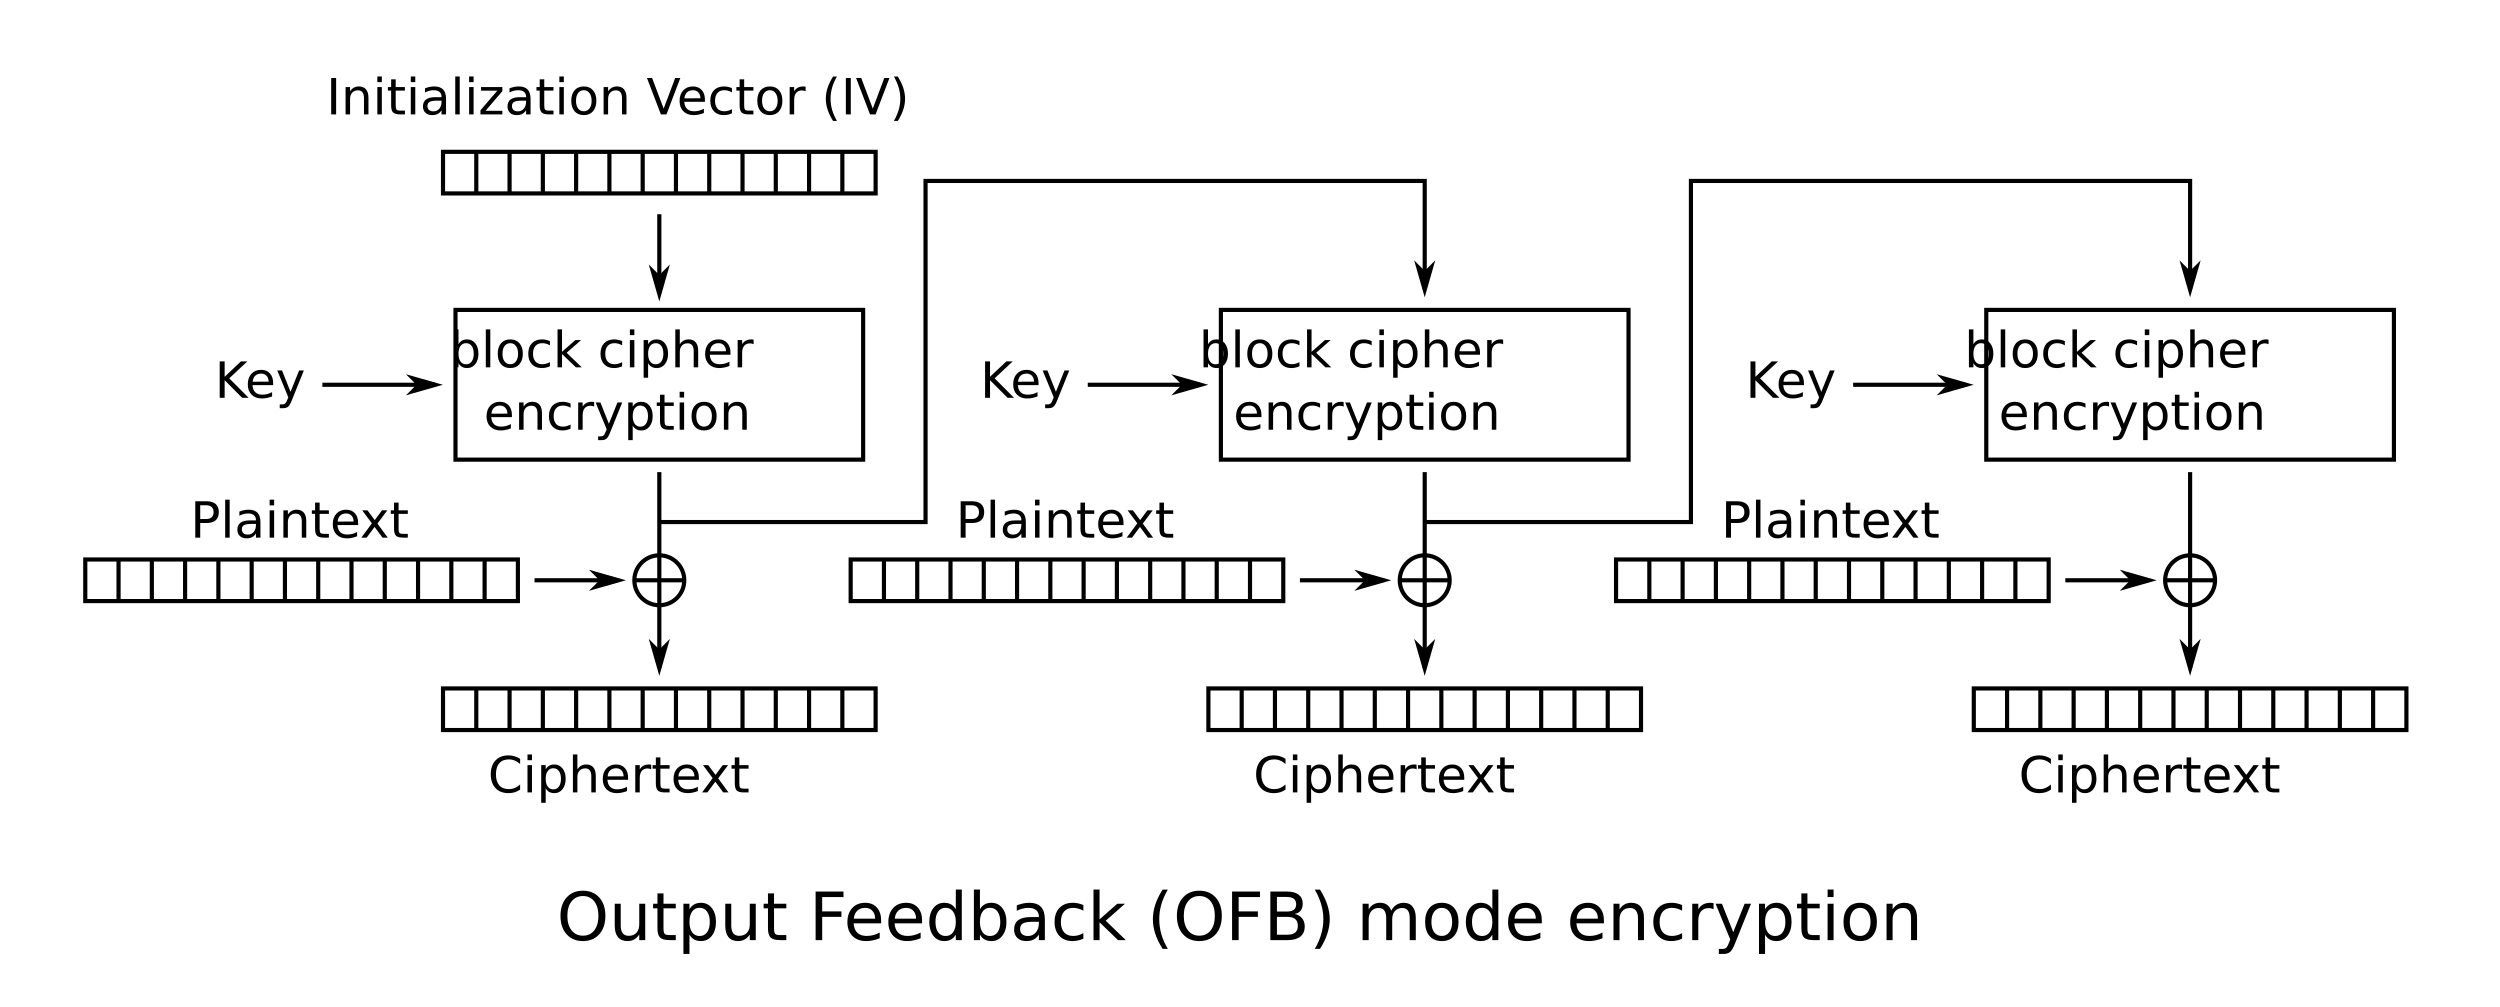
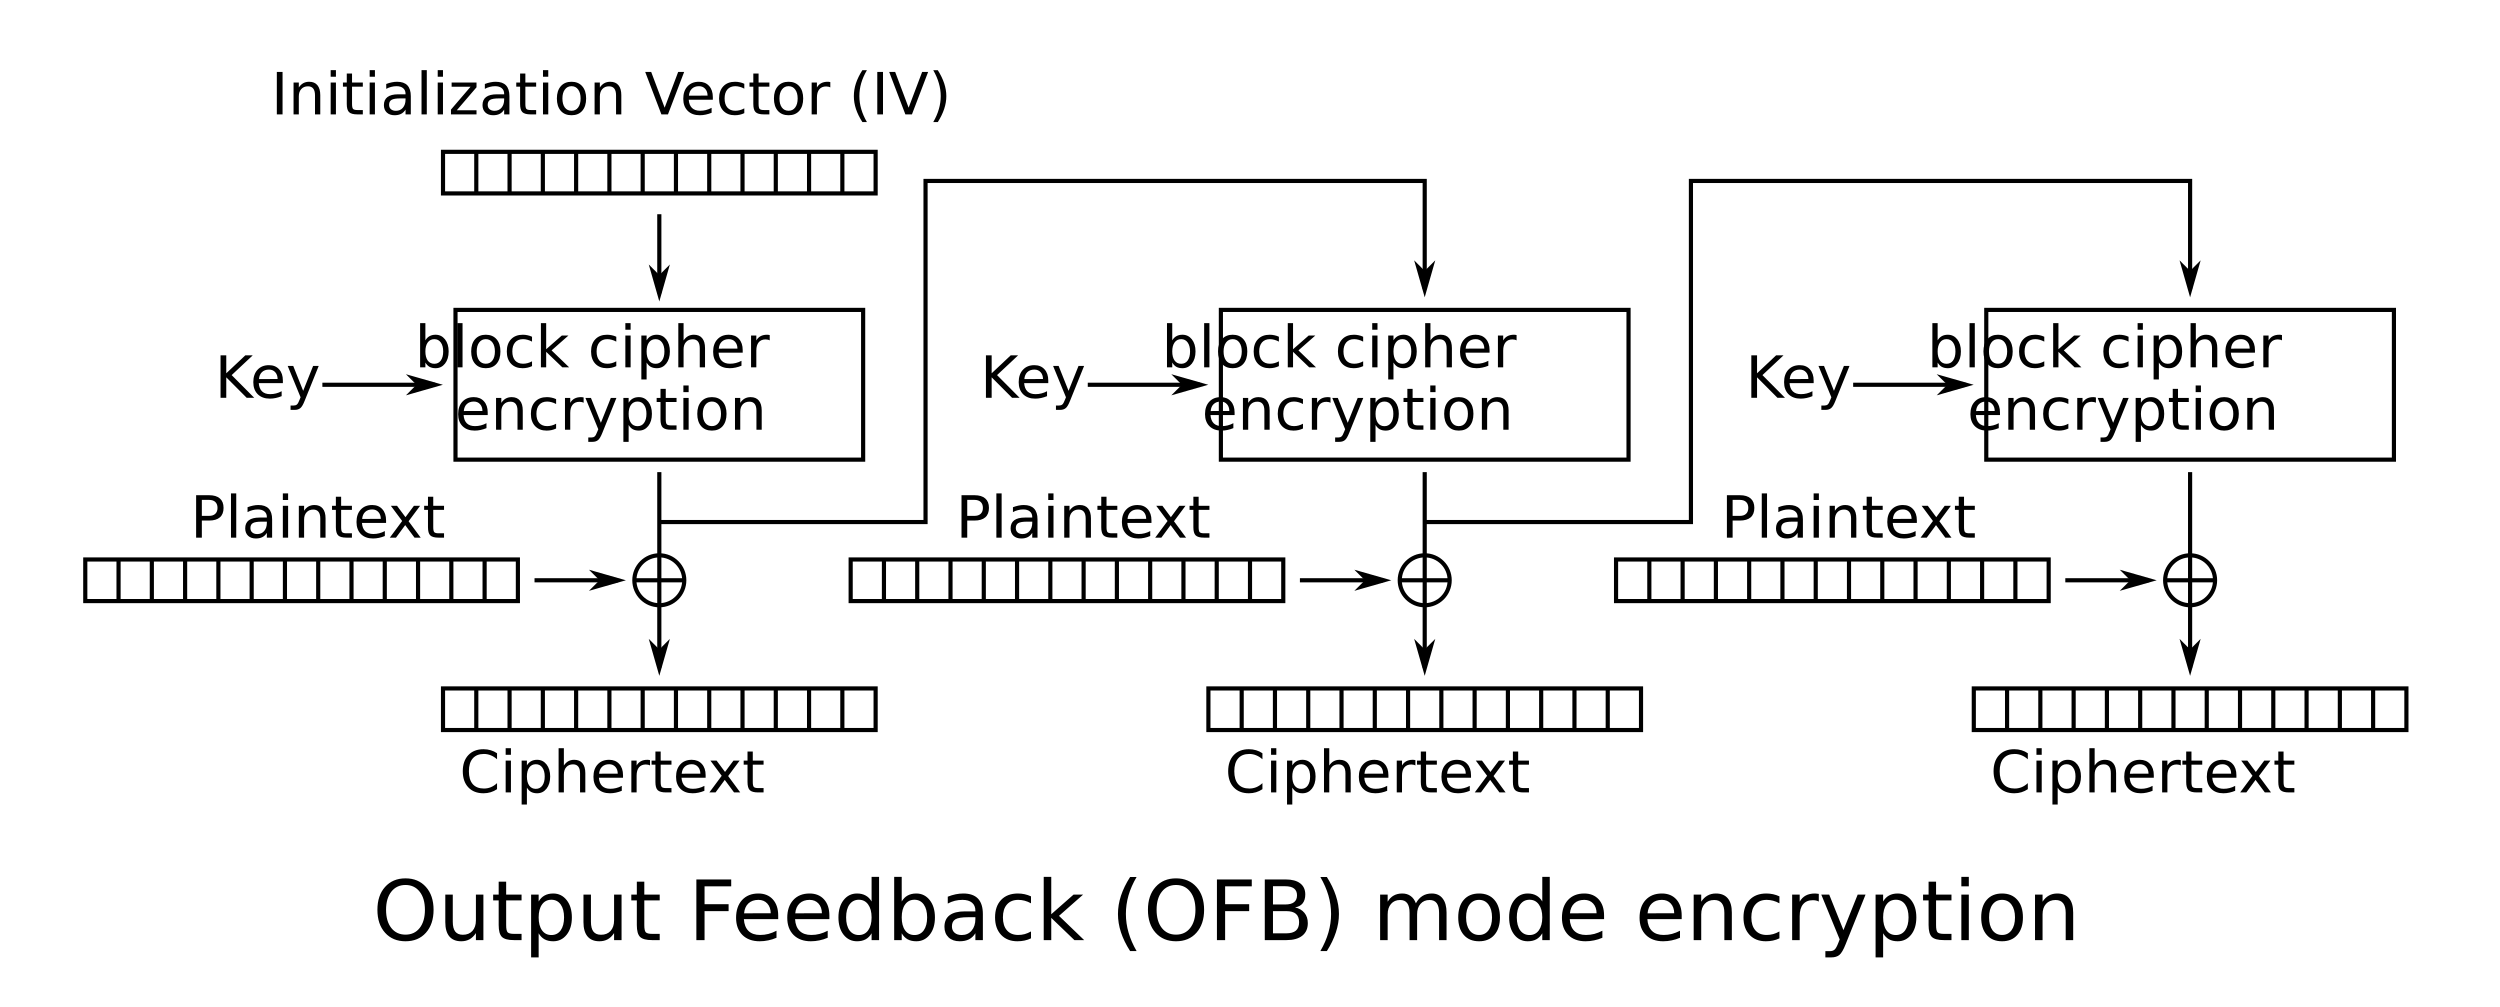
<svg xmlns="http://www.w3.org/2000/svg" width="601" height="242">
  <defs>
    <marker id="a" orient="auto" refX="0" refY="0" style="overflow:visible">
      <path d="m0 0 5-5-17.5 5L5 5z" style="fill-rule:evenodd;stroke:#000;stroke-width:1pt" transform="matrix(-.4 0 0 -.4 -4 0)" />
    </marker>
    <marker id="b" orient="auto" refX="0" refY="0" style="overflow:visible">
      <path d="m0 0 5-5-17.5 5L5 5z" style="fill-rule:evenodd;stroke:#000;stroke-width:1pt" transform="matrix(-.4 0 0 -.4 -4 0)" />
    </marker>
  </defs>
  <g style="display:inline">
-     <text xml:space="preserve" x="310.738" y="226" style="font-size:16px;font-style:normal;font-variant:normal;font-weight:400;font-stretch:normal;text-align:center;line-height:125%;letter-spacing:0;word-spacing:0;writing-mode:lr-tb;text-anchor:middle;fill:#000;fill-opacity:1;stroke:none;font-family:DejaVu Sans;-inkscape-font-specification:DejaVu Sans">
+     <text xml:space="preserve" x="310.738" y="226" style="font-size:20px;font-style:normal;font-variant:normal;font-weight:400;font-stretch:normal;text-align:center;line-height:125%;letter-spacing:0;word-spacing:0;writing-mode:lr-tb;text-anchor:middle;fill:#000;fill-opacity:1;stroke:none;font-family:DejaVu Sans,Segoue UI,Helvetica,Arial;-inkscape-font-specification:DejaVu Sans">
      <tspan x="310.738" y="226">Output Feedback (OFB) mode encryption</tspan>
    </text>
-     <text xml:space="preserve" x="137.961" y="904.673" style="font-size:12px;font-style:normal;font-variant:normal;font-weight:400;font-stretch:normal;text-align:center;line-height:125%;letter-spacing:0;word-spacing:0;writing-mode:lr-tb;text-anchor:middle;fill:#000;fill-opacity:1;stroke:none;font-family:DejaVu Sans;-inkscape-font-specification:DejaVu Sans" transform="translate(20 -816.362)">
+     <text xml:space="preserve" x="137.961" y="904.673" style="font-size:14px;font-style:normal;font-variant:normal;font-weight:400;font-stretch:normal;text-align:center;line-height:125%;letter-spacing:0;word-spacing:0;writing-mode:lr-tb;text-anchor:middle;fill:#000;fill-opacity:1;stroke:none;font-family:DejaVu Sans,Segoue UI,Helvetica,Arial;-inkscape-font-specification:DejaVu Sans" transform="translate(20 -816.362)">
      <tspan x="137.961" y="904.673">block cipher</tspan>
      <tspan x="137.961" y="919.673" style="font-weight:400">encryption</tspan>
    </text>
    <path d="M89.5 80.5h98v36h-98z" style="fill:none;stroke:#000;stroke-width:1;stroke-linecap:square;stroke-miterlimit:4;stroke-opacity:1;stroke-dasharray:none;stroke-dashoffset:0" transform="translate(20 -6)" />
    <path d="M88.5 48.5h8v10h-8zM96.5 48.5h8v10h-8zM104.5 48.5h8v10h-8zM112.5 48.5h8v10h-8zM120.5 48.5h8v10h-8zM128.5 48.5h8v10h-8zM136.5 48.5h8v10h-8zM144.5 48.5h8v10h-8zM152.5 48.5h8v10h-8zM160.5 48.5h8v10h-8zM168.5 48.5h8v10h-8zM176.5 48.5h8v10h-8zM184.5 48.5h8v10h-8z" style="fill:none;stroke:#000;stroke-width:1;stroke-linecap:square;stroke-miterlimit:4;stroke-opacity:1;stroke-dasharray:none;stroke-dashoffset:0" transform="translate(18 -12)" />
-     <text xml:space="preserve" x="51.643" y="95.626" style="font-size:12px;font-style:normal;font-variant:normal;font-weight:400;font-stretch:normal;text-align:start;line-height:125%;letter-spacing:0;word-spacing:0;text-anchor:start;fill:#000;fill-opacity:1;stroke:none;font-family:DejaVu Sans;-inkscape-font-specification:Sans">
+     <text xml:space="preserve" x="51.643" y="95.626" style="font-size:14px;font-style:normal;font-variant:normal;font-weight:400;font-stretch:normal;text-align:start;line-height:125%;letter-spacing:0;word-spacing:0;text-anchor:start;fill:#000;fill-opacity:1;stroke:none;font-family:DejaVu Sans,Segoue UI,Helvetica,Arial;-inkscape-font-specification:Sans">
      <tspan x="51.643" y="95.626">Key</tspan>
    </text>
    <path d="M88.5 48.5h8v10h-8zM96.5 48.5h8v10h-8zM104.5 48.5h8v10h-8zM112.5 48.5h8v10h-8zM120.5 48.5h8v10h-8zM128.5 48.5h8v10h-8zM136.5 48.5h8v10h-8zM144.5 48.5h8v10h-8zM152.5 48.5h8v10h-8zM160.5 48.5h8v10h-8zM168.5 48.5h8v10h-8zM176.5 48.5h8v10h-8zM184.5 48.5h8v10h-8z" style="fill:none;stroke:#000;stroke-width:1;stroke-linecap:square;stroke-miterlimit:4;stroke-opacity:1;stroke-dasharray:none;stroke-dashoffset:0" transform="translate(18 117)" />
-     <text xml:space="preserve" x="158.31" y="190.5" style="font-size:12px;font-style:normal;font-variant:normal;font-weight:400;font-stretch:normal;text-align:start;line-height:125%;letter-spacing:0;word-spacing:0;text-anchor:start;fill:#000;fill-opacity:1;stroke:none;font-family:DejaVu Sans;-inkscape-font-specification:Sans">
+     <text xml:space="preserve" x="158.31" y="190.5" style="font-size:14px;font-style:normal;font-variant:normal;font-weight:400;font-stretch:normal;text-align:start;line-height:125%;letter-spacing:0;word-spacing:0;text-anchor:start;fill:#000;fill-opacity:1;stroke:none;font-family:DejaVu Sans,Segoue UI,Helvetica,Arial;-inkscape-font-specification:Sans">
      <tspan x="158.31" y="190.5" style="text-align:center;text-anchor:middle">Ciphertext</tspan>
    </text>
    <path d="M158.5 113.5v47" style="fill:none;stroke:#000;stroke-width:1px;stroke-linecap:butt;stroke-linejoin:miter;stroke-opacity:1;marker-end:url(#a)" />
    <path d="M77.5 92.5h27" style="fill:none;stroke:#000;stroke-width:1px;stroke-linecap:butt;stroke-linejoin:miter;stroke-opacity:1;marker-end:url(#a)" />
    <path d="M158.5 51.5v19" style="fill:none;stroke:#000;stroke-width:1px;stroke-linecap:butt;stroke-linejoin:miter;stroke-opacity:1;marker-end:url(#a)" />
-     <text xml:space="preserve" x="158.058" y="27.5" style="font-size:12px;font-style:normal;font-variant:normal;font-weight:400;font-stretch:normal;text-align:center;line-height:125%;letter-spacing:0;word-spacing:0;writing-mode:lr-tb;text-anchor:middle;fill:#000;fill-opacity:1;stroke:none;display:inline;font-family:DejaVu Sans;-inkscape-font-specification:DejaVu Sans">
-       <tspan x="158.058" y="27.5" style="font-size:12px;font-style:normal;font-variant:normal;font-weight:400;font-stretch:normal;text-align:center;line-height:125%;writing-mode:lr-tb;text-anchor:middle;font-family:DejaVu Sans;-inkscape-font-specification:DejaVu Sans">Initialization Vector (IV)</tspan>
+     <text xml:space="preserve" x="158.058" y="27.5" style="font-size:14px;font-style:normal;font-variant:normal;font-weight:400;font-stretch:normal;text-align:center;line-height:125%;letter-spacing:0;word-spacing:0;writing-mode:lr-tb;text-anchor:middle;fill:#000;fill-opacity:1;stroke:none;display:inline;font-family:DejaVu Sans,Segoue UI,Helvetica,Arial;-inkscape-font-specification:DejaVu Sans">
+       <tspan x="158.058" y="27.5" style="font-size:14px;font-style:normal;font-variant:normal;font-weight:400;font-stretch:normal;text-align:center;line-height:125%;writing-mode:lr-tb;text-anchor:middle;font-family:DejaVu Sans,Segoue UI,Helvetica,Arial;-inkscape-font-specification:DejaVu Sans">Initialization Vector (IV)</tspan>
    </text>
    <g style="display:inline">
      <path d="M146.5 133.5a6 6 0 1 1-12 0 6 6 0 0 1 12 0z" style="fill:none;stroke:#000;stroke-width:1;stroke-linecap:square;stroke-miterlimit:4;stroke-opacity:1;stroke-dasharray:none;stroke-dashoffset:0" transform="translate(18 6)" />
      <path d="M132.5 133.5h12" style="fill:none;stroke:#000;stroke-width:1px;stroke-linecap:butt;stroke-linejoin:miter;stroke-opacity:1" transform="translate(20 6)" />
    </g>
    <path d="M158.5 125.5h64v-82h120v26" style="fill:none;stroke:#000;stroke-width:1px;stroke-linecap:butt;stroke-linejoin:miter;stroke-opacity:1;marker-end:url(#b)" />
    <g style="display:inline">
-       <text xml:space="preserve" x="137.961" y="904.673" style="font-size:12px;font-style:normal;font-variant:normal;font-weight:400;font-stretch:normal;text-align:center;line-height:125%;letter-spacing:0;word-spacing:0;writing-mode:lr-tb;text-anchor:middle;fill:#000;fill-opacity:1;stroke:none;font-family:DejaVu Sans;-inkscape-font-specification:DejaVu Sans" transform="translate(204 -816.362)">
+       <text xml:space="preserve" x="137.961" y="904.673" style="font-size:14px;font-style:normal;font-variant:normal;font-weight:400;font-stretch:normal;text-align:center;line-height:125%;letter-spacing:0;word-spacing:0;writing-mode:lr-tb;text-anchor:middle;fill:#000;fill-opacity:1;stroke:none;font-family:DejaVu Sans,Segoue UI,Helvetica,Arial;-inkscape-font-specification:DejaVu Sans" transform="translate(204 -816.362)">
        <tspan x="137.961" y="904.673">block cipher</tspan>
        <tspan x="137.961" y="919.673" style="font-weight:400">encryption</tspan>
      </text>
      <path d="M89.5 80.5h98v36h-98z" style="fill:none;stroke:#000;stroke-width:1;stroke-linecap:square;stroke-miterlimit:4;stroke-opacity:1;stroke-dasharray:none;stroke-dashoffset:0" transform="translate(204 -6)" />
    </g>
-     <text xml:space="preserve" x="235.643" y="95.626" style="font-size:12px;font-style:normal;font-variant:normal;font-weight:400;font-stretch:normal;text-align:start;line-height:125%;letter-spacing:0;word-spacing:0;text-anchor:start;fill:#000;fill-opacity:1;stroke:none;display:inline;font-family:DejaVu Sans;-inkscape-font-specification:Sans">
+     <text xml:space="preserve" x="235.643" y="95.626" style="font-size:14px;font-style:normal;font-variant:normal;font-weight:400;font-stretch:normal;text-align:start;line-height:125%;letter-spacing:0;word-spacing:0;text-anchor:start;fill:#000;fill-opacity:1;stroke:none;display:inline;font-family:DejaVu Sans,Segoue UI,Helvetica,Arial;-inkscape-font-specification:Sans">
      <tspan x="235.643" y="95.626">Key</tspan>
    </text>
    <g style="display:inline">
      <path d="M88.5 48.5h8v10h-8zM96.5 48.5h8v10h-8zM104.5 48.5h8v10h-8zM112.5 48.5h8v10h-8zM120.5 48.5h8v10h-8zM128.5 48.5h8v10h-8zM136.5 48.5h8v10h-8zM144.5 48.5h8v10h-8zM152.5 48.5h8v10h-8zM160.5 48.5h8v10h-8zM168.5 48.5h8v10h-8zM176.5 48.5h8v10h-8zM184.5 48.5h8v10h-8z" style="fill:none;stroke:#000;stroke-width:1;stroke-linecap:square;stroke-miterlimit:4;stroke-opacity:1;stroke-dasharray:none;stroke-dashoffset:0" transform="translate(202 117)" />
    </g>
-     <text xml:space="preserve" x="342.31" y="190.5" style="font-size:12px;font-style:normal;font-variant:normal;font-weight:400;font-stretch:normal;text-align:start;line-height:125%;letter-spacing:0;word-spacing:0;text-anchor:start;fill:#000;fill-opacity:1;stroke:none;display:inline;font-family:DejaVu Sans;-inkscape-font-specification:Sans">
+     <text xml:space="preserve" x="342.31" y="190.5" style="font-size:14px;font-style:normal;font-variant:normal;font-weight:400;font-stretch:normal;text-align:start;line-height:125%;letter-spacing:0;word-spacing:0;text-anchor:start;fill:#000;fill-opacity:1;stroke:none;display:inline;font-family:DejaVu Sans,Segoue UI,Helvetica,Arial;-inkscape-font-specification:Sans">
      <tspan x="342.31" y="190.5" style="text-align:center;text-anchor:middle">Ciphertext</tspan>
    </text>
    <path d="M342.5 113.5v47" style="fill:none;stroke:#000;stroke-width:1px;stroke-linecap:butt;stroke-linejoin:miter;stroke-opacity:1;marker-end:url(#a);display:inline" />
    <path d="M261.5 92.5h27" style="fill:none;stroke:#000;stroke-width:1px;stroke-linecap:butt;stroke-linejoin:miter;stroke-opacity:1;marker-end:url(#a);display:inline" />
    <g style="display:inline">
-       <text xml:space="preserve" x="137.961" y="904.673" style="font-size:12px;font-style:normal;font-variant:normal;font-weight:400;font-stretch:normal;text-align:center;line-height:125%;letter-spacing:0;word-spacing:0;writing-mode:lr-tb;text-anchor:middle;fill:#000;fill-opacity:1;stroke:none;font-family:DejaVu Sans;-inkscape-font-specification:DejaVu Sans" transform="translate(388 -816.362)">
+       <text xml:space="preserve" x="137.961" y="904.673" style="font-size:14px;font-style:normal;font-variant:normal;font-weight:400;font-stretch:normal;text-align:center;line-height:125%;letter-spacing:0;word-spacing:0;writing-mode:lr-tb;text-anchor:middle;fill:#000;fill-opacity:1;stroke:none;font-family:DejaVu Sans,Segoue UI,Helvetica,Arial;-inkscape-font-specification:DejaVu Sans" transform="translate(388 -816.362)">
        <tspan x="137.961" y="904.673">block cipher</tspan>
        <tspan x="137.961" y="919.673" style="font-weight:400">encryption</tspan>
      </text>
      <path d="M89.5 80.5h98v36h-98z" style="fill:none;stroke:#000;stroke-width:1;stroke-linecap:square;stroke-miterlimit:4;stroke-opacity:1;stroke-dasharray:none;stroke-dashoffset:0" transform="translate(388 -6)" />
    </g>
-     <text xml:space="preserve" x="419.643" y="95.626" style="font-size:12px;font-style:normal;font-variant:normal;font-weight:400;font-stretch:normal;text-align:start;line-height:125%;letter-spacing:0;word-spacing:0;text-anchor:start;fill:#000;fill-opacity:1;stroke:none;display:inline;font-family:DejaVu Sans;-inkscape-font-specification:Sans">
+     <text xml:space="preserve" x="419.643" y="95.626" style="font-size:14px;font-style:normal;font-variant:normal;font-weight:400;font-stretch:normal;text-align:start;line-height:125%;letter-spacing:0;word-spacing:0;text-anchor:start;fill:#000;fill-opacity:1;stroke:none;display:inline;font-family:DejaVu Sans,Segoue UI,Helvetica,Arial;-inkscape-font-specification:Sans">
      <tspan x="419.643" y="95.626">Key</tspan>
    </text>
    <g style="display:inline">
      <path d="M88.5 48.5h8v10h-8zM96.5 48.5h8v10h-8zM104.5 48.5h8v10h-8zM112.5 48.5h8v10h-8zM120.5 48.5h8v10h-8zM128.5 48.5h8v10h-8zM136.5 48.5h8v10h-8zM144.5 48.5h8v10h-8zM152.5 48.5h8v10h-8zM160.5 48.5h8v10h-8zM168.5 48.5h8v10h-8zM176.5 48.5h8v10h-8zM184.5 48.5h8v10h-8z" style="fill:none;stroke:#000;stroke-width:1;stroke-linecap:square;stroke-miterlimit:4;stroke-opacity:1;stroke-dasharray:none;stroke-dashoffset:0" transform="translate(386 117)" />
    </g>
-     <text xml:space="preserve" x="526.31" y="190.5" style="font-size:12px;font-style:normal;font-variant:normal;font-weight:400;font-stretch:normal;text-align:start;line-height:125%;letter-spacing:0;word-spacing:0;text-anchor:start;fill:#000;fill-opacity:1;stroke:none;display:inline;font-family:DejaVu Sans;-inkscape-font-specification:Sans">
+     <text xml:space="preserve" x="526.31" y="190.5" style="font-size:14px;font-style:normal;font-variant:normal;font-weight:400;font-stretch:normal;text-align:start;line-height:125%;letter-spacing:0;word-spacing:0;text-anchor:start;fill:#000;fill-opacity:1;stroke:none;display:inline;font-family:DejaVu Sans,Segoue UI,Helvetica,Arial;-inkscape-font-specification:Sans">
      <tspan x="526.31" y="190.5" style="text-align:center;text-anchor:middle">Ciphertext</tspan>
    </text>
    <path d="M526.5 113.5v47" style="fill:none;stroke:#000;stroke-width:1px;stroke-linecap:butt;stroke-linejoin:miter;stroke-opacity:1;marker-end:url(#a);display:inline" />
    <path d="M445.5 92.5h27" style="fill:none;stroke:#000;stroke-width:1px;stroke-linecap:butt;stroke-linejoin:miter;stroke-opacity:1;marker-end:url(#a);display:inline" />
    <g style="display:inline">
      <path d="M88.5 48.5h8v10h-8zM96.5 48.5h8v10h-8zM104.5 48.5h8v10h-8zM112.5 48.5h8v10h-8zM120.5 48.5h8v10h-8zM128.5 48.5h8v10h-8zM136.5 48.5h8v10h-8zM144.5 48.5h8v10h-8zM152.5 48.5h8v10h-8zM160.5 48.5h8v10h-8zM168.5 48.5h8v10h-8zM176.5 48.5h8v10h-8zM184.5 48.5h8v10h-8z" style="fill:none;stroke:#000;stroke-width:1;stroke-linecap:square;stroke-miterlimit:4;stroke-opacity:1;stroke-dasharray:none;stroke-dashoffset:0" transform="translate(116 86)" />
    </g>
-     <text xml:space="preserve" x="229.772" y="129.25" style="font-size:12px;font-style:normal;font-variant:normal;font-weight:400;font-stretch:normal;text-align:start;line-height:125%;letter-spacing:0;word-spacing:0;text-anchor:start;fill:#000;fill-opacity:1;stroke:none;display:inline;font-family:DejaVu Sans;-inkscape-font-specification:Sans">
+     <text xml:space="preserve" x="229.772" y="129.25" style="font-size:14px;font-style:normal;font-variant:normal;font-weight:400;font-stretch:normal;text-align:start;line-height:125%;letter-spacing:0;word-spacing:0;text-anchor:start;fill:#000;fill-opacity:1;stroke:none;display:inline;font-family:DejaVu Sans,Segoue UI,Helvetica,Arial;-inkscape-font-specification:Sans">
      <tspan x="229.772" y="129.25">Plaintext</tspan>
    </text>
    <g style="display:inline">
      <path d="M88.5 48.5h8v10h-8zM96.5 48.5h8v10h-8zM104.5 48.5h8v10h-8zM112.5 48.5h8v10h-8zM120.5 48.5h8v10h-8zM128.5 48.5h8v10h-8zM136.5 48.5h8v10h-8zM144.5 48.5h8v10h-8zM152.5 48.5h8v10h-8zM160.5 48.5h8v10h-8zM168.5 48.5h8v10h-8zM176.5 48.5h8v10h-8zM184.5 48.5h8v10h-8z" style="fill:none;stroke:#000;stroke-width:1;stroke-linecap:square;stroke-miterlimit:4;stroke-opacity:1;stroke-dasharray:none;stroke-dashoffset:0" transform="translate(-68 86)" />
    </g>
-     <text xml:space="preserve" x="45.772" y="129.25" style="font-size:12px;font-style:normal;font-variant:normal;font-weight:400;font-stretch:normal;text-align:start;line-height:125%;letter-spacing:0;word-spacing:0;text-anchor:start;fill:#000;fill-opacity:1;stroke:none;display:inline;font-family:DejaVu Sans;-inkscape-font-specification:Sans">
+     <text xml:space="preserve" x="45.772" y="129.25" style="font-size:14px;font-style:normal;font-variant:normal;font-weight:400;font-stretch:normal;text-align:start;line-height:125%;letter-spacing:0;word-spacing:0;text-anchor:start;fill:#000;fill-opacity:1;stroke:none;display:inline;font-family:DejaVu Sans,Segoue UI,Helvetica,Arial;-inkscape-font-specification:Sans">
      <tspan x="45.772" y="129.25">Plaintext</tspan>
    </text>
    <path d="M128.5 139.5h20" style="fill:none;stroke:#000;stroke-width:1px;stroke-linecap:butt;stroke-linejoin:miter;stroke-opacity:1;marker-end:url(#b);display:inline" />
    <g style="display:inline">
      <path d="M88.5 48.5h8v10h-8zM96.5 48.5h8v10h-8zM104.5 48.5h8v10h-8zM112.5 48.5h8v10h-8zM120.5 48.5h8v10h-8zM128.5 48.5h8v10h-8zM136.5 48.5h8v10h-8zM144.5 48.5h8v10h-8zM152.5 48.5h8v10h-8zM160.5 48.5h8v10h-8zM168.5 48.5h8v10h-8zM176.5 48.5h8v10h-8zM184.5 48.5h8v10h-8z" style="fill:none;stroke:#000;stroke-width:1;stroke-linecap:square;stroke-miterlimit:4;stroke-opacity:1;stroke-dasharray:none;stroke-dashoffset:0" transform="translate(300 86)" />
    </g>
-     <text xml:space="preserve" x="413.772" y="129.25" style="font-size:12px;font-style:normal;font-variant:normal;font-weight:400;font-stretch:normal;text-align:start;line-height:125%;letter-spacing:0;word-spacing:0;text-anchor:start;fill:#000;fill-opacity:1;stroke:none;display:inline;font-family:DejaVu Sans;-inkscape-font-specification:Sans">
+     <text xml:space="preserve" x="413.772" y="129.25" style="font-size:14px;font-style:normal;font-variant:normal;font-weight:400;font-stretch:normal;text-align:start;line-height:125%;letter-spacing:0;word-spacing:0;text-anchor:start;fill:#000;fill-opacity:1;stroke:none;display:inline;font-family:DejaVu Sans,Segoue UI,Helvetica,Arial;-inkscape-font-specification:Sans">
      <tspan x="413.772" y="129.25">Plaintext</tspan>
    </text>
    <g style="display:inline">
      <path d="M146.5 133.5a6 6 0 1 1-12 0 6 6 0 0 1 12 0z" style="fill:none;stroke:#000;stroke-width:1;stroke-linecap:square;stroke-miterlimit:4;stroke-opacity:1;stroke-dasharray:none;stroke-dashoffset:0" transform="translate(202 6)" />
      <path d="M132.5 133.5h12" style="fill:none;stroke:#000;stroke-width:1px;stroke-linecap:butt;stroke-linejoin:miter;stroke-opacity:1" transform="translate(204 6)" />
    </g>
    <path d="M342.5 125.5h64v-82h120v26" style="fill:none;stroke:#000;stroke-width:1px;stroke-linecap:butt;stroke-linejoin:miter;stroke-opacity:1;marker-end:url(#b);display:inline" />
    <path d="M312.5 139.5h20" style="fill:none;stroke:#000;stroke-width:1px;stroke-linecap:butt;stroke-linejoin:miter;stroke-opacity:1;marker-end:url(#b);display:inline" />
    <g style="display:inline">
      <path d="M146.5 133.5a6 6 0 1 1-12 0 6 6 0 0 1 12 0z" style="fill:none;stroke:#000;stroke-width:1;stroke-linecap:square;stroke-miterlimit:4;stroke-opacity:1;stroke-dasharray:none;stroke-dashoffset:0" transform="translate(386 6)" />
      <path d="M132.5 133.5h12" style="fill:none;stroke:#000;stroke-width:1px;stroke-linecap:butt;stroke-linejoin:miter;stroke-opacity:1" transform="translate(388 6)" />
    </g>
    <path d="M496.5 139.5h20" style="fill:none;stroke:#000;stroke-width:1px;stroke-linecap:butt;stroke-linejoin:miter;stroke-opacity:1;marker-end:url(#b);display:inline" />
  </g>
</svg>
